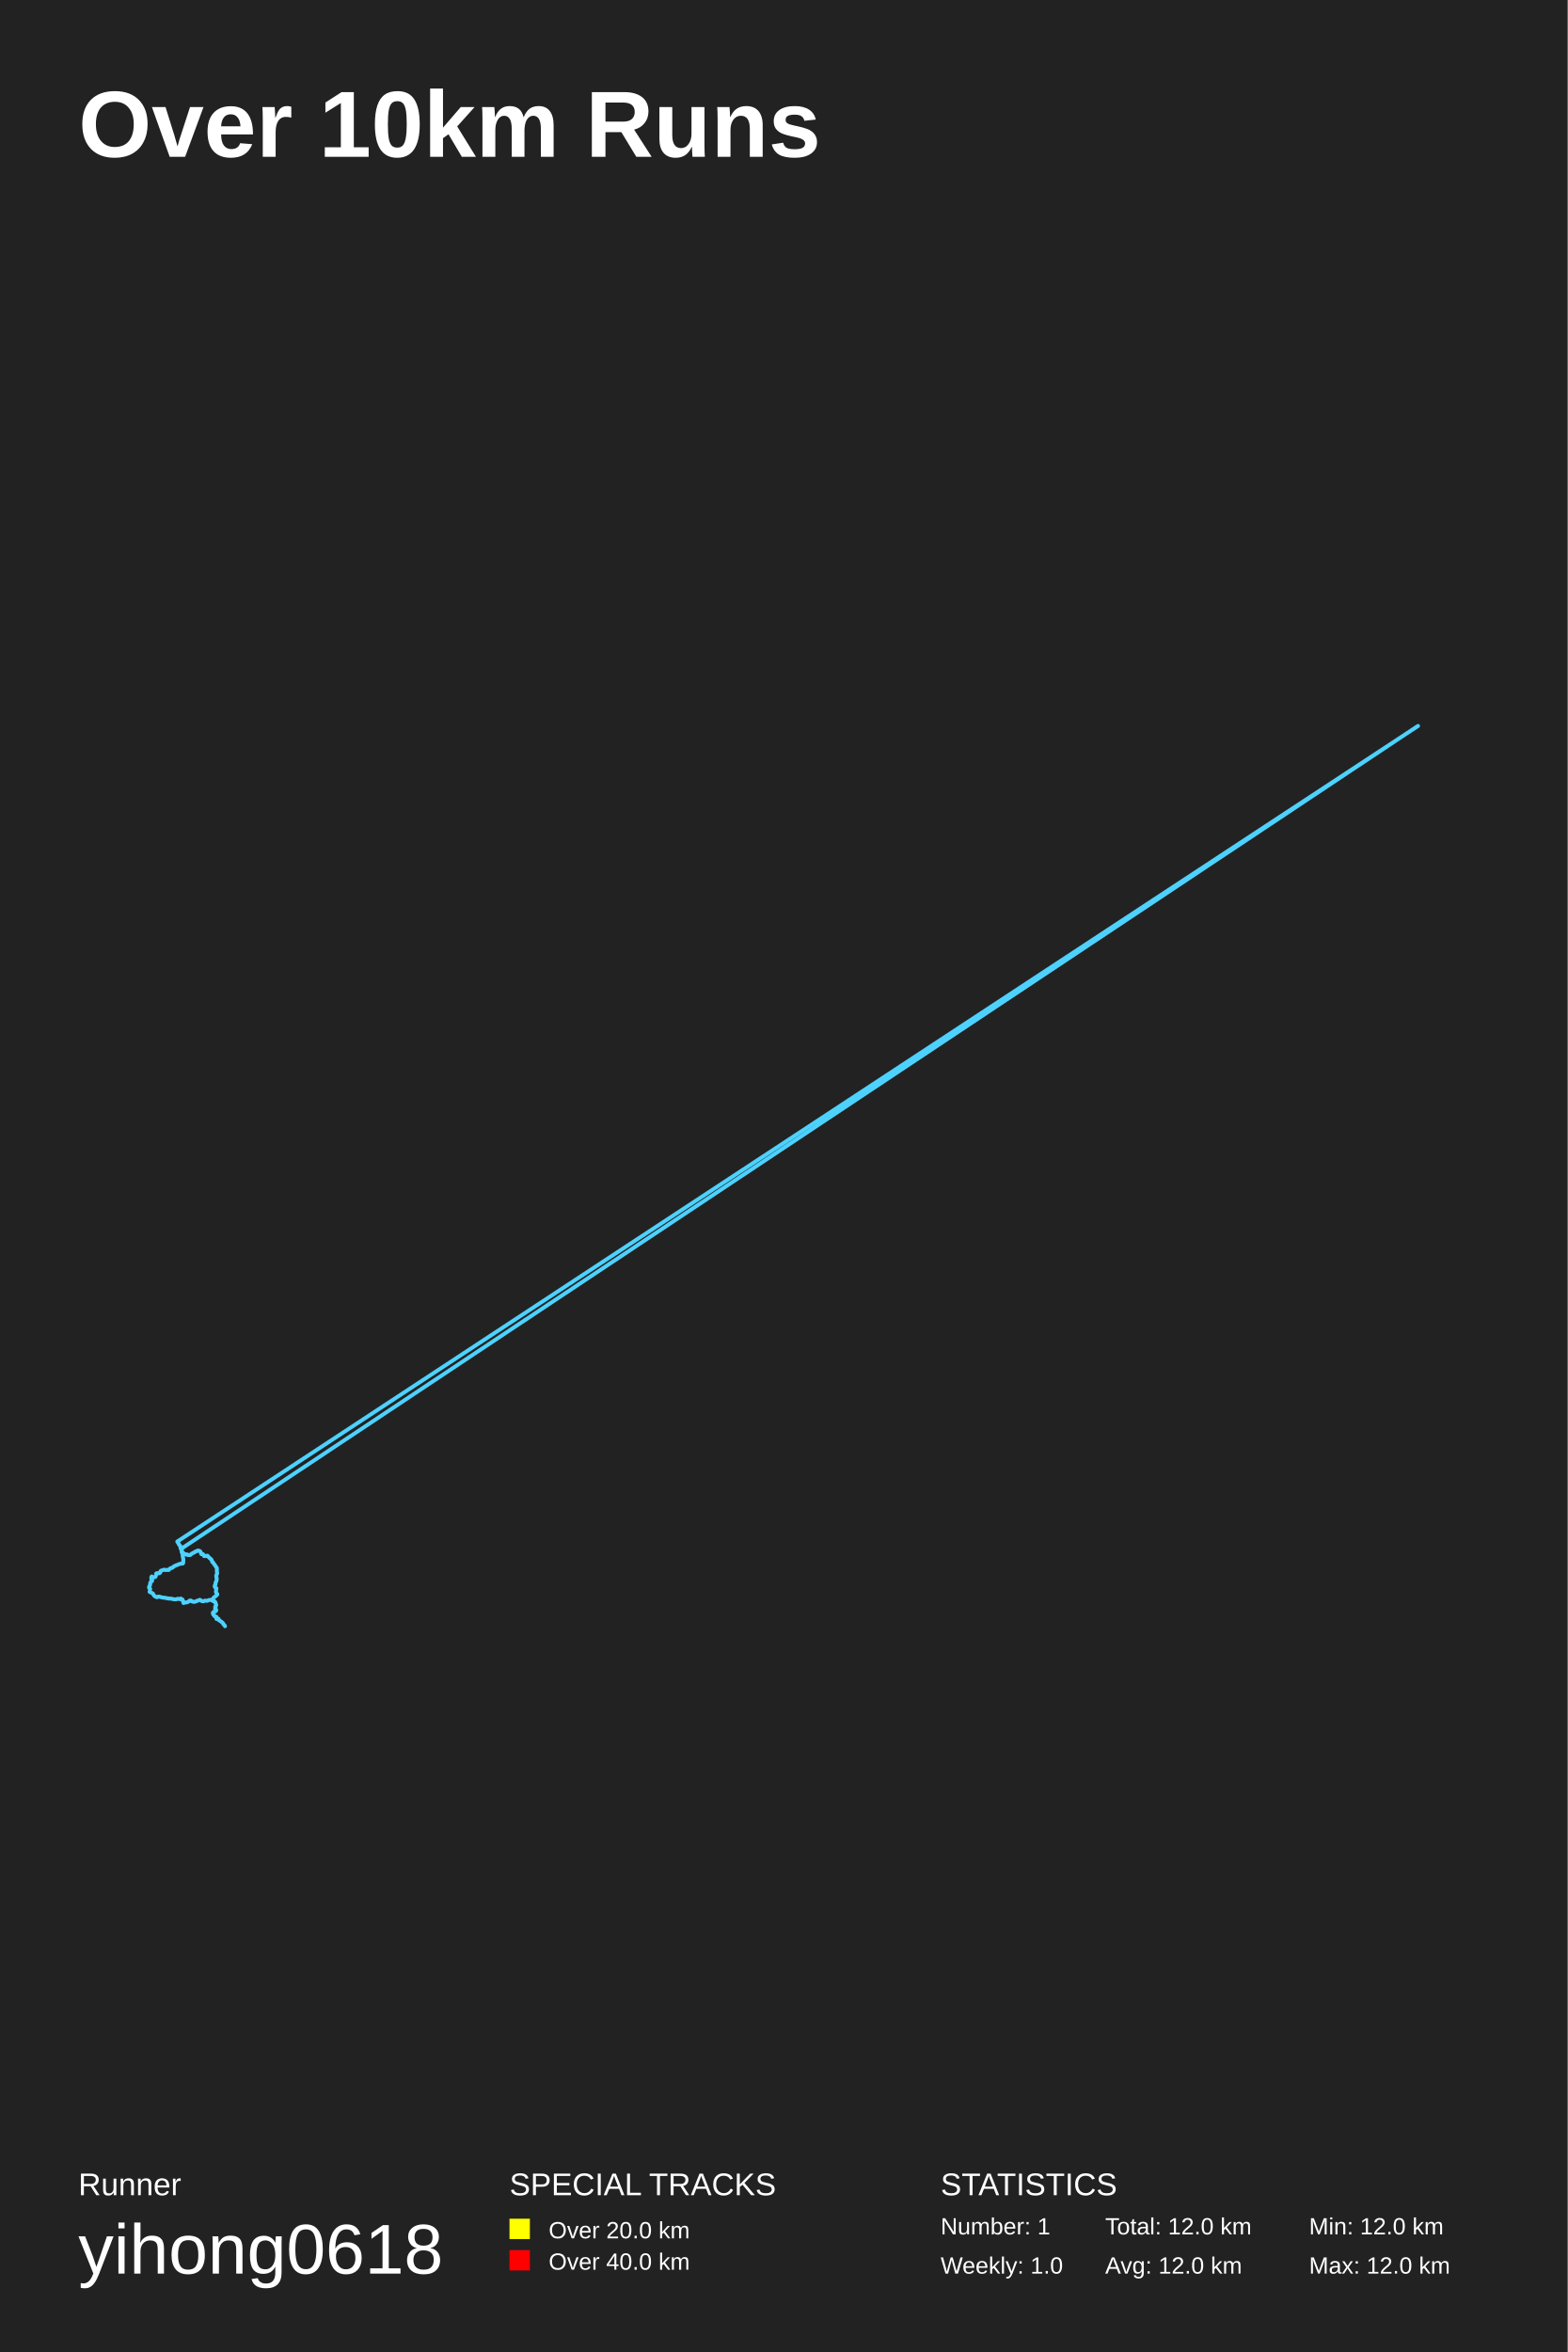
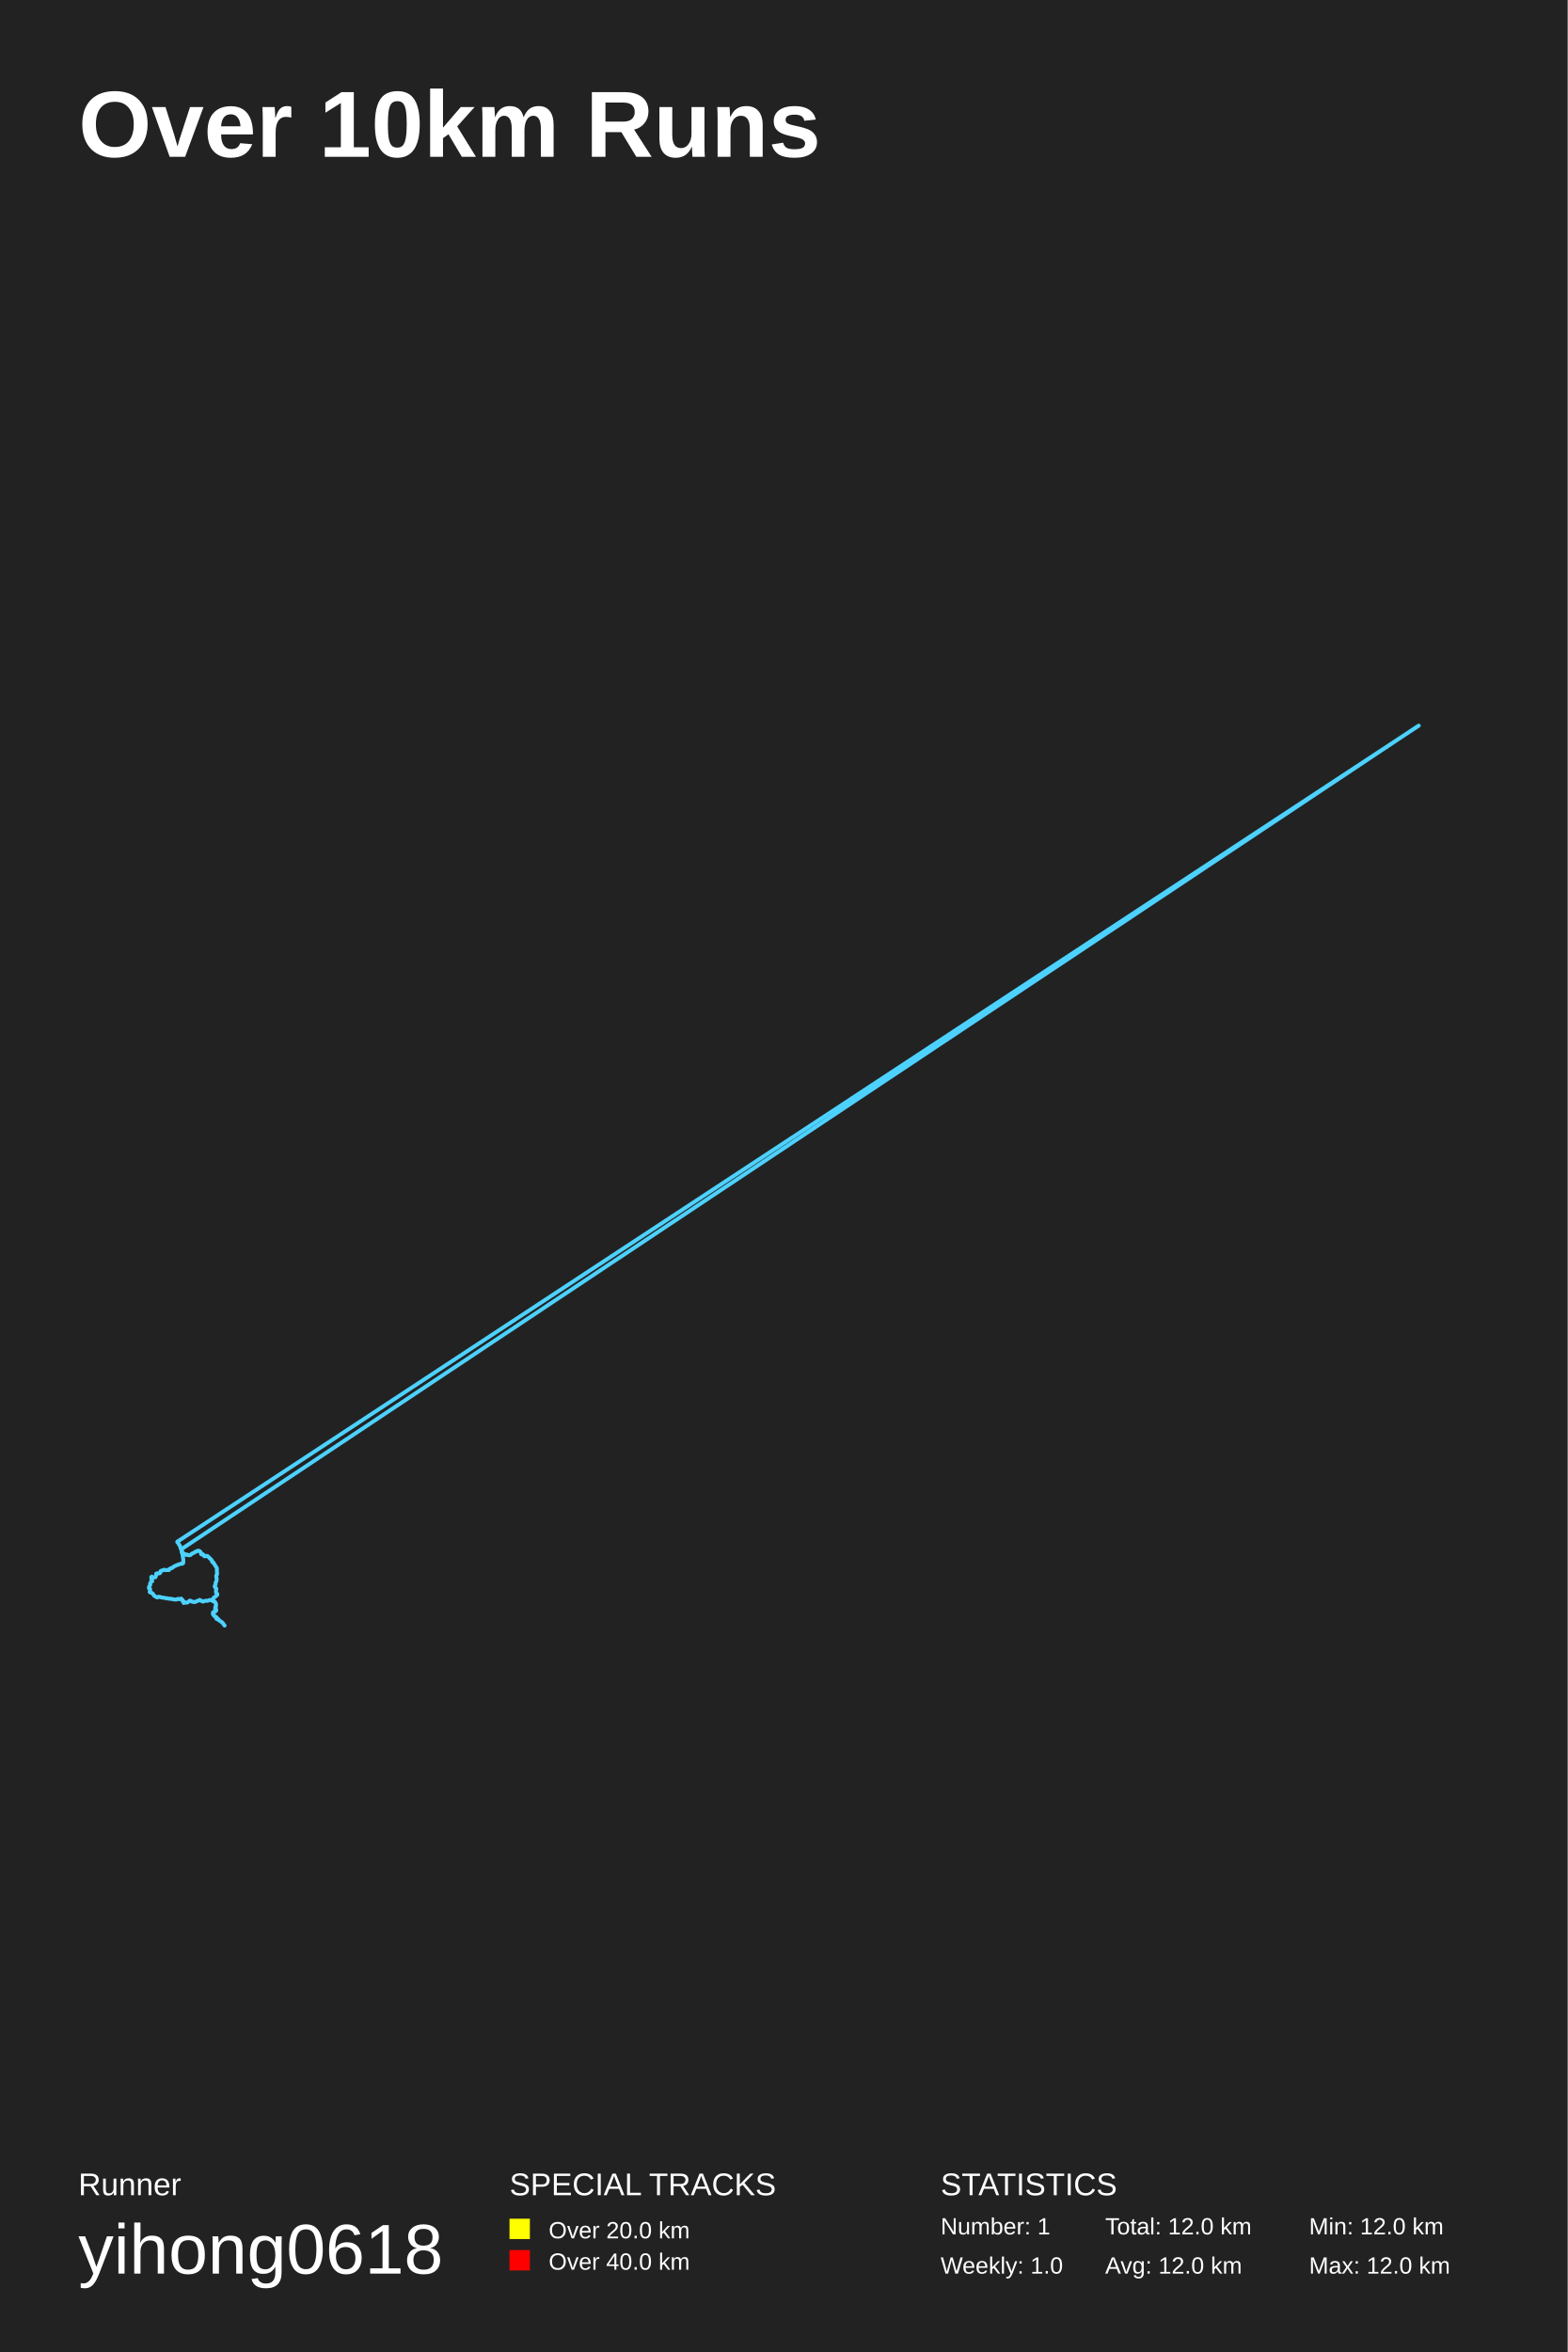
<svg xmlns="http://www.w3.org/2000/svg" baseProfile="full" height="300mm" version="1.1" viewBox="0,0,200,300" width="200mm">
  <defs />
  <rect fill="#222222" height="300" width="200" x="0" y="0" />
  <text fill="#FFFFFF" style="font-size:12px; font-family:Arial; font-weight:bold;" x="10" y="20">Over 10km Runs</text>
  <text fill="#FFFFFF" style="font-size:4px; font-family:Arial" x="10" y="280">Runner</text>
  <text fill="#FFFFFF" style="font-size:9px; font-family:Arial" x="10" y="290">yihong0618</text>
  <text fill="#FFFFFF" style="font-size:4px; font-family:Arial" x="65" y="280">SPECIAL TRACKS</text>
  <rect fill="yellow" height="2.6" width="2.6" x="65" y="283" />
  <text fill="#FFFFFF" style="font-size:3px; font-family:Arial" x="70" y="285.5">Over 20.0 km</text>
  <rect fill="red" height="2.6" width="2.6" x="65" y="287" />
  <text fill="#FFFFFF" style="font-size:3px; font-family:Arial" x="70" y="289.5">Over 40.0 km</text>
  <text fill="#FFFFFF" style="font-size:4px; font-family:Arial" x="120" y="280">STATISTICS</text>
  <text fill="#FFFFFF" style="font-size:3px; font-family:Arial" x="120" y="285">Number: 1</text>
  <text fill="#FFFFFF" style="font-size:3px; font-family:Arial" x="120" y="290">Weekly: 1.0</text>
  <text fill="#FFFFFF" style="font-size:3px; font-family:Arial" x="141" y="285">Total: 12.0 km</text>
  <text fill="#FFFFFF" style="font-size:3px; font-family:Arial" x="141" y="290">Avg: 12.0 km</text>
  <text fill="#FFFFFF" style="font-size:3px; font-family:Arial" x="167" y="285">Min: 12.0 km</text>
  <text fill="#FFFFFF" style="font-size:3px; font-family:Arial" x="167" y="290">Max: 12.0 km</text>
-   <polyline fill="none" opacity="1" points="27.865,206.498 27.747,206.519 27.609,206.493 27.623,206.319 27.576,206.219 27.471,206.203 27.367,206.14 27.305,206.034 27.214,205.945 27.157,205.813 27.162,205.687 27.319,205.571 27.438,205.544 27.557,205.407 27.547,205.292 27.438,205.218 27.476,205.091 27.452,204.939 27.533,204.833 27.557,204.696 27.552,204.57 27.476,204.459 27.433,204.328 27.352,204.233 27.219,204.228 27.219,204.228 27.248,204.228 27.214,204.228 27.224,204.233 27.224,204.233 27.21,204.238 27.214,204.243 27.214,204.238 27.143,204.164 27.138,204.033 27.153,203.943 27.205,203.848 27.272,203.775 27.338,203.727 27.428,203.653 27.538,203.574 27.642,203.464 27.713,203.406 27.718,203.316 27.647,203.232 27.576,203.148 27.538,203.011 27.566,202.921 27.576,202.826 27.576,202.695 27.609,202.589 27.49,202.521 27.471,202.463 27.39,202.379 27.414,202.2 27.485,202.126 27.5,202.005 27.504,201.862 27.576,201.725 27.623,201.625 27.628,201.499 27.656,201.383 27.618,201.283 27.628,201.183 27.595,201.104 27.585,200.967 27.652,200.819 27.699,200.709 27.704,200.603 27.656,200.482 27.675,200.351 27.661,200.198 27.675,200.019 27.656,199.987 27.153,199.255 27.077,199.229 27.053,199.118 27.029,199.06 27.005,199.023 26.982,198.949 26.939,198.886 26.877,198.823 26.815,198.802 26.763,198.76 26.711,198.686 26.649,198.633 26.545,198.538 26.483,198.438 26.416,198.428 26.331,198.459 26.226,198.475 26.141,198.486 26.036,198.481 25.993,198.38 25.946,198.307 25.898,198.238 25.794,198.238 25.704,198.238 25.699,198.207 25.718,198.191 25.708,198.207 25.694,198.233 25.68,198.222 25.67,198.212 25.689,198.222 25.694,198.217 25.685,198.212 25.699,198.196 25.67,198.143 25.623,198.043 25.609,197.985 25.566,197.906 25.547,197.891 25.485,197.854 25.438,197.812 25.362,197.806 25.295,197.78 25.267,197.78 25.257,197.769 25.176,197.817 25.105,197.843 25.058,197.875 24.982,197.869 24.944,197.906 24.858,197.943 24.82,198.001 24.772,198.017 24.72,198.049 24.654,198.059 24.582,198.107 24.492,198.154 24.407,198.207 24.331,198.301 24.25,198.349 24.145,198.349 24.084,198.349 24.003,198.338 23.941,198.333 23.965,198.312 23.965,198.328 23.951,198.317 23.932,198.333 23.879,198.28 23.813,198.254 23.761,198.296 23.689,198.259 23.618,198.238 23.542,198.254 23.475,198.164 23.423,198.107 23.357,198.07 23.347,198.08 23.323,198.033 23.266,197.964 23.195,197.954 23.2,197.959 23.19,197.943 23.167,197.906 23.195,197.817 23.195,197.759 23.143,197.701 23.114,197.638 23.091,197.58 23.053,197.527 23.038,197.443 23.01,197.332 22.991,197.169 22.92,197.121 22.882,197.032 22.81,196.984 22.806,196.916 22.753,196.832 22.687,196.747 22.677,196.679 22.654,196.674 22.635,196.684 22.649,196.684 22.649,196.684 22.63,196.674 22.644,196.679 22.649,196.679 22.687,196.616 22.692,196.6 22.682,196.637 22.639,196.616 22.625,196.626 22.62,196.637 22.625,196.626 22.625,196.621 22.63,196.621 22.635,196.61 22.639,196.621 22.644,196.61 180.91,92.596 180.815,92.654 180.815,92.654 180.815,92.654 180.724,92.712 180.629,92.771 23.095,197.569 23.138,197.69 23.186,197.769 23.171,197.864 23.186,197.98 23.209,198.075 23.281,198.159 23.314,198.27 23.3,198.412 23.314,198.549 23.357,198.702 23.376,198.844 23.395,198.949 23.38,199.113 23.366,199.239 23.38,199.323 23.323,199.429 23.133,199.429 23.01,199.476 22.891,199.487 22.758,199.545 22.62,199.608 22.501,199.65 22.392,199.682 22.311,199.74 22.202,199.787 22.102,199.85 22.079,199.898 22.05,199.913 22.05,199.913 22.003,199.956 21.931,199.987 21.836,200.003 21.751,200.029 21.665,200.093 21.618,200.135 21.575,200.219 21.49,200.261 21.404,200.229 21.299,200.24 21.204,200.261 21.1,200.266 21.014,200.229 20.919,200.214 20.829,200.251 20.772,200.256 20.691,200.303 20.611,200.33 20.52,200.351 20.473,200.419 20.43,200.503 20.444,200.577 20.397,200.63 20.354,200.651 20.321,200.667 20.245,200.677 20.145,200.667 20.059,200.651 19.95,200.682 19.917,200.719 19.931,200.756 19.926,200.841 19.917,200.888 19.893,200.935 19.888,200.993 19.865,201.041 19.827,201.125 19.732,201.167 19.646,201.178 19.594,201.204 19.494,201.257 19.432,201.241 19.404,201.188 19.366,201.199 19.337,201.167 19.318,201.141 19.356,201.125 19.371,201.078 19.347,201.12 19.318,201.125 19.299,201.215 19.314,201.357 19.328,201.51 19.418,201.62 19.356,201.699 19.242,201.762 19.162,201.905 19.157,202.073 19.143,202.2 19.038,202.347 19.01,202.505 19.086,202.589 19.162,202.679 19.128,202.768 19.124,202.869 19.081,203.037 19.19,203.09 19.295,203.153 19.418,203.2 19.551,203.316 19.599,203.453 19.717,203.574 19.884,203.68 20.055,203.732 20.183,203.648 20.359,203.659 20.535,203.722 20.696,203.759 20.872,203.785 21.01,203.801 21.114,203.801 21.219,203.848 21.352,203.859 21.466,203.88 21.613,203.906 21.746,203.896 21.893,203.922 22.022,203.948 22.14,203.985 22.292,203.996 22.459,204.001 22.601,203.948 22.711,203.917 22.844,203.954 22.991,203.985 23.072,203.89 23.148,203.954 23.281,204.022 23.342,204.196 23.361,204.333 23.423,204.475 23.513,204.37 23.713,204.401 23.894,204.365 24.055,204.291 24.183,204.159 24.369,204.154 24.478,204.254 24.635,204.307 24.844,204.317 24.963,204.259 25.086,204.222 25.238,204.149 25.395,204.101 25.499,204.054 25.623,204.133 25.746,204.228 25.884,204.238 25.993,204.238 26.098,204.175 26.236,204.159 26.402,204.191 26.54,204.138 26.673,204.091 26.754,204.07 26.887,204.07 27.029,204.133 27.167,204.159 27.243,204.196 27.381,204.254 27.481,204.37 27.509,204.528 27.58,204.654 27.566,204.807 27.504,204.944 27.49,205.107 27.523,205.249 27.595,205.376 27.519,205.502 27.367,205.555 27.253,205.65 27.21,205.787 27.262,205.929 27.343,206.071 27.49,206.182 27.642,206.255 27.642,206.382 27.709,206.487 27.884,206.487 27.918,206.645 28.055,206.735 28.212,206.824 28.326,206.935 28.45,207.035 28.502,207.183 28.635,207.288 28.706,207.425" stroke="#4DD2FF" stroke-dasharray="none" stroke-linecap="round" stroke-linejoin="round" stroke-width="0.5" />
+   <polyline fill="none" opacity="1" points="27.823,206.506 27.704,206.543 27.599,206.458 27.623,206.295 27.533,206.242 27.428,206.211 27.338,206.121 27.276,206.021 27.181,205.937 27.153,205.795 27.186,205.637 27.357,205.584 27.485,205.542 27.566,205.384 27.523,205.294 27.447,205.189 27.466,205.068 27.49,204.92 27.547,204.794 27.571,204.678 27.514,204.567 27.495,204.43 27.4,204.314 27.291,204.241 27.229,204.241 27.234,204.246 27.243,204.251 27.214,204.251 27.229,204.251 27.219,204.251 27.21,204.257 27.214,204.262 27.219,204.257 27.129,204.135 27.134,204.025 27.162,203.94 27.229,203.846 27.295,203.772 27.352,203.719 27.471,203.656 27.566,203.572 27.671,203.472 27.728,203.393 27.718,203.303 27.618,203.235 27.566,203.129 27.538,202.998 27.566,202.903 27.571,202.813 27.604,202.676 27.571,202.571 27.481,202.529 27.452,202.466 27.386,202.36 27.438,202.192 27.5,202.113 27.49,201.981 27.514,201.839 27.604,201.718 27.623,201.596 27.637,201.486 27.642,201.375 27.618,201.27 27.609,201.17 27.59,201.085 27.59,200.954 27.675,200.822 27.704,200.701 27.68,200.58 27.666,200.459 27.671,200.322 27.671,200.169 27.671,200.021 27.191,199.258 27.119,199.263 27.062,199.205 27.039,199.126 27.029,199.042 27.001,199.021 26.972,198.947 26.906,198.899 26.858,198.841 26.792,198.794 26.754,198.768 26.701,198.689 26.625,198.615 26.516,198.531 26.45,198.457 26.402,198.452 26.293,198.478 26.203,198.499 26.112,198.515 26.022,198.467 25.989,198.367 25.951,198.299 25.87,198.251 25.756,198.283 25.699,198.236 25.708,198.215 25.742,198.215 25.713,198.23 25.689,198.241 25.68,198.22 25.685,198.23 25.67,198.251 25.68,198.23 25.699,198.22 25.704,198.225 25.642,198.125 25.618,198.046 25.604,197.977 25.561,197.92 25.528,197.904 25.466,197.867 25.409,197.814 25.343,197.83 25.295,197.788 25.267,197.809 25.233,197.804 25.148,197.83 25.091,197.883 25.039,197.877 24.977,197.904 24.92,197.946 24.848,197.977 24.801,198.035 24.758,198.041 24.692,198.083 24.654,198.088 24.559,198.146 24.464,198.167 24.383,198.257 24.312,198.336 24.212,198.373 24.141,198.367 24.06,198.362 23.974,198.357 23.951,198.351 23.965,198.33 23.965,198.351 23.96,198.341 23.913,198.336 23.851,198.283 23.799,198.278 23.727,198.33 23.67,198.257 23.589,198.272 23.518,198.246 23.447,198.157 23.395,198.125 23.357,198.088 23.342,198.083 23.314,198.02 23.252,197.967 23.19,197.999 23.195,197.983 23.186,197.956 23.176,197.888 23.2,197.814 23.205,197.751 23.133,197.698 23.114,197.64 23.086,197.582 23.053,197.519 23.024,197.419 23.005,197.335 22.967,197.177 22.901,197.108 22.867,197.056 22.81,196.992 22.796,196.908 22.73,196.819 22.677,196.745 22.668,196.692 22.63,196.687 22.62,196.703 22.644,196.708 22.63,196.692 22.644,196.692 22.639,196.692 22.658,196.692 22.706,196.608 22.692,196.618 22.635,196.624 22.635,196.634 22.62,196.639 22.62,196.65 22.625,196.645 22.625,196.639 22.63,196.634 22.63,196.629 22.639,196.634 181.0,92.557 180.91,92.615 180.815,92.673 180.815,92.673 180.815,92.673 180.724,92.731 180.629,92.789 23.114,197.619 23.162,197.725 23.186,197.814 23.171,197.92 23.186,198.025 23.228,198.114 23.281,198.204 23.3,198.346 23.314,198.457 23.333,198.625 23.361,198.778 23.376,198.894 23.395,199.005 23.38,199.173 23.38,199.289 23.371,199.373 23.257,199.458 23.091,199.452 22.967,199.5 22.839,199.531 22.711,199.589 22.582,199.632 22.468,199.679 22.373,199.716 22.273,199.769 22.169,199.821 22.093,199.874 22.05,199.932 22.05,199.932 22.031,199.937 21.993,199.985 21.912,200.011 21.813,200.011 21.727,200.069 21.637,200.116 21.608,200.169 21.556,200.264 21.447,200.264 21.385,200.243 21.261,200.269 21.171,200.28 21.067,200.269 20.986,200.227 20.886,200.237 20.81,200.274 20.753,200.285 20.677,200.337 20.582,200.348 20.501,200.38 20.459,200.459 20.421,200.553 20.44,200.622 20.383,200.648 20.345,200.68 20.307,200.68 20.216,200.701 20.126,200.68 20.031,200.685 19.926,200.717 19.922,200.748 19.936,200.806 19.926,200.891 19.907,200.922 19.903,200.964 19.884,201.017 19.869,201.091 19.812,201.186 19.694,201.175 19.613,201.217 19.556,201.222 19.47,201.286 19.428,201.249 19.39,201.207 19.366,201.207 19.342,201.159 19.314,201.159 19.371,201.096 19.375,201.096 19.342,201.143 19.295,201.154 19.318,201.265 19.304,201.428 19.361,201.56 19.428,201.681 19.318,201.733 19.223,201.833 19.147,201.981 19.176,202.123 19.1,202.271 19.01,202.408 19.005,202.592 19.114,202.624 19.162,202.718 19.147,202.813 19.114,202.929 19.105,203.077 19.204,203.135 19.342,203.171 19.461,203.24 19.565,203.377 19.632,203.498 19.789,203.624 19.945,203.703 20.097,203.756 20.24,203.661 20.406,203.698 20.582,203.746 20.748,203.782 20.934,203.798 21.01,203.809 21.157,203.861 21.261,203.861 21.395,203.872 21.499,203.909 21.651,203.925 21.803,203.919 21.927,203.962 22.041,203.967 22.193,204.014 22.345,204.019 22.525,204.019 22.644,203.946 22.753,203.935 22.891,203.988 23.024,203.972 23.119,203.898 23.181,204.014 23.323,204.104 23.319,204.257 23.404,204.362 23.447,204.467 23.58,204.357 23.77,204.43 23.951,204.383 24.093,204.251 24.226,204.156 24.402,204.22 24.516,204.304 24.692,204.33 24.887,204.336 24.996,204.278 25.143,204.214 25.305,204.167 25.433,204.077 25.528,204.093 25.67,204.167 25.784,204.262 25.913,204.278 26.022,204.235 26.141,204.193 26.298,204.172 26.45,204.193 26.578,204.146 26.682,204.109 26.787,204.077 26.939,204.104 27.067,204.172 27.191,204.199 27.291,204.22 27.414,204.304 27.481,204.446 27.561,204.573 27.552,204.715 27.552,204.878 27.514,205.031 27.471,205.173 27.58,205.289 27.58,205.431 27.476,205.542 27.333,205.573 27.234,205.721 27.2,205.863 27.295,205.989 27.376,206.142 27.514,206.211 27.652,206.306 27.628,206.442 27.756,206.506 27.894,206.558 27.96,206.695 28.103,206.78 28.26,206.869 28.369,206.974 28.478,207.096 28.559,207.227 28.654,207.343" stroke="#4DD2FF" stroke-dasharray="none" stroke-linecap="round" stroke-linejoin="round" stroke-width="0.5" />
</svg>
